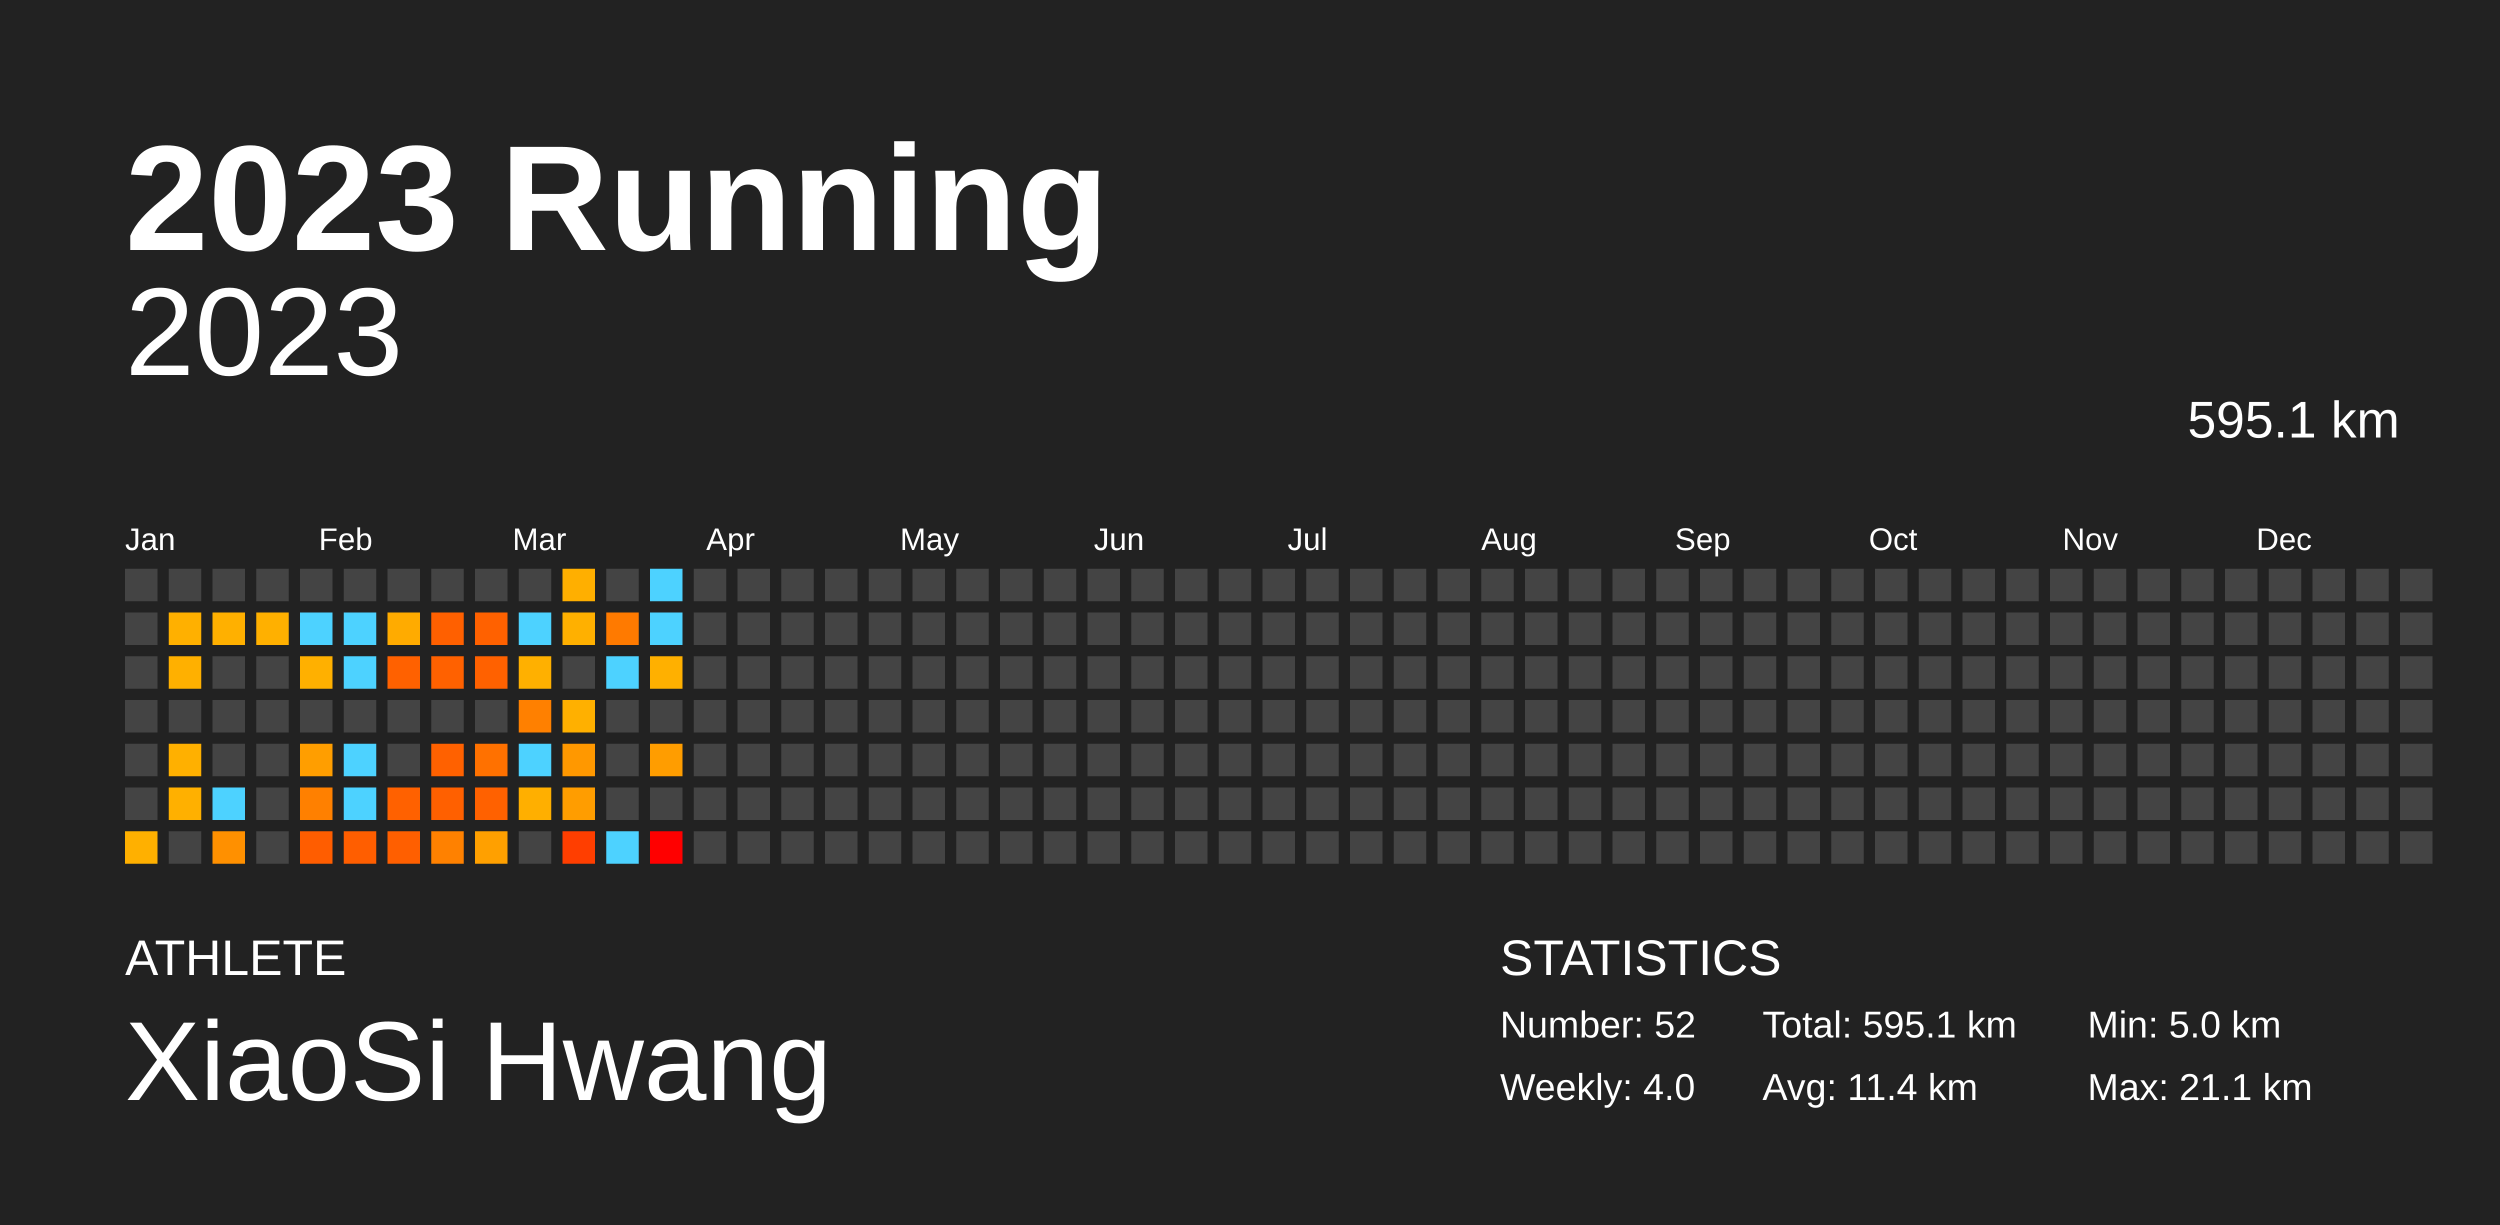
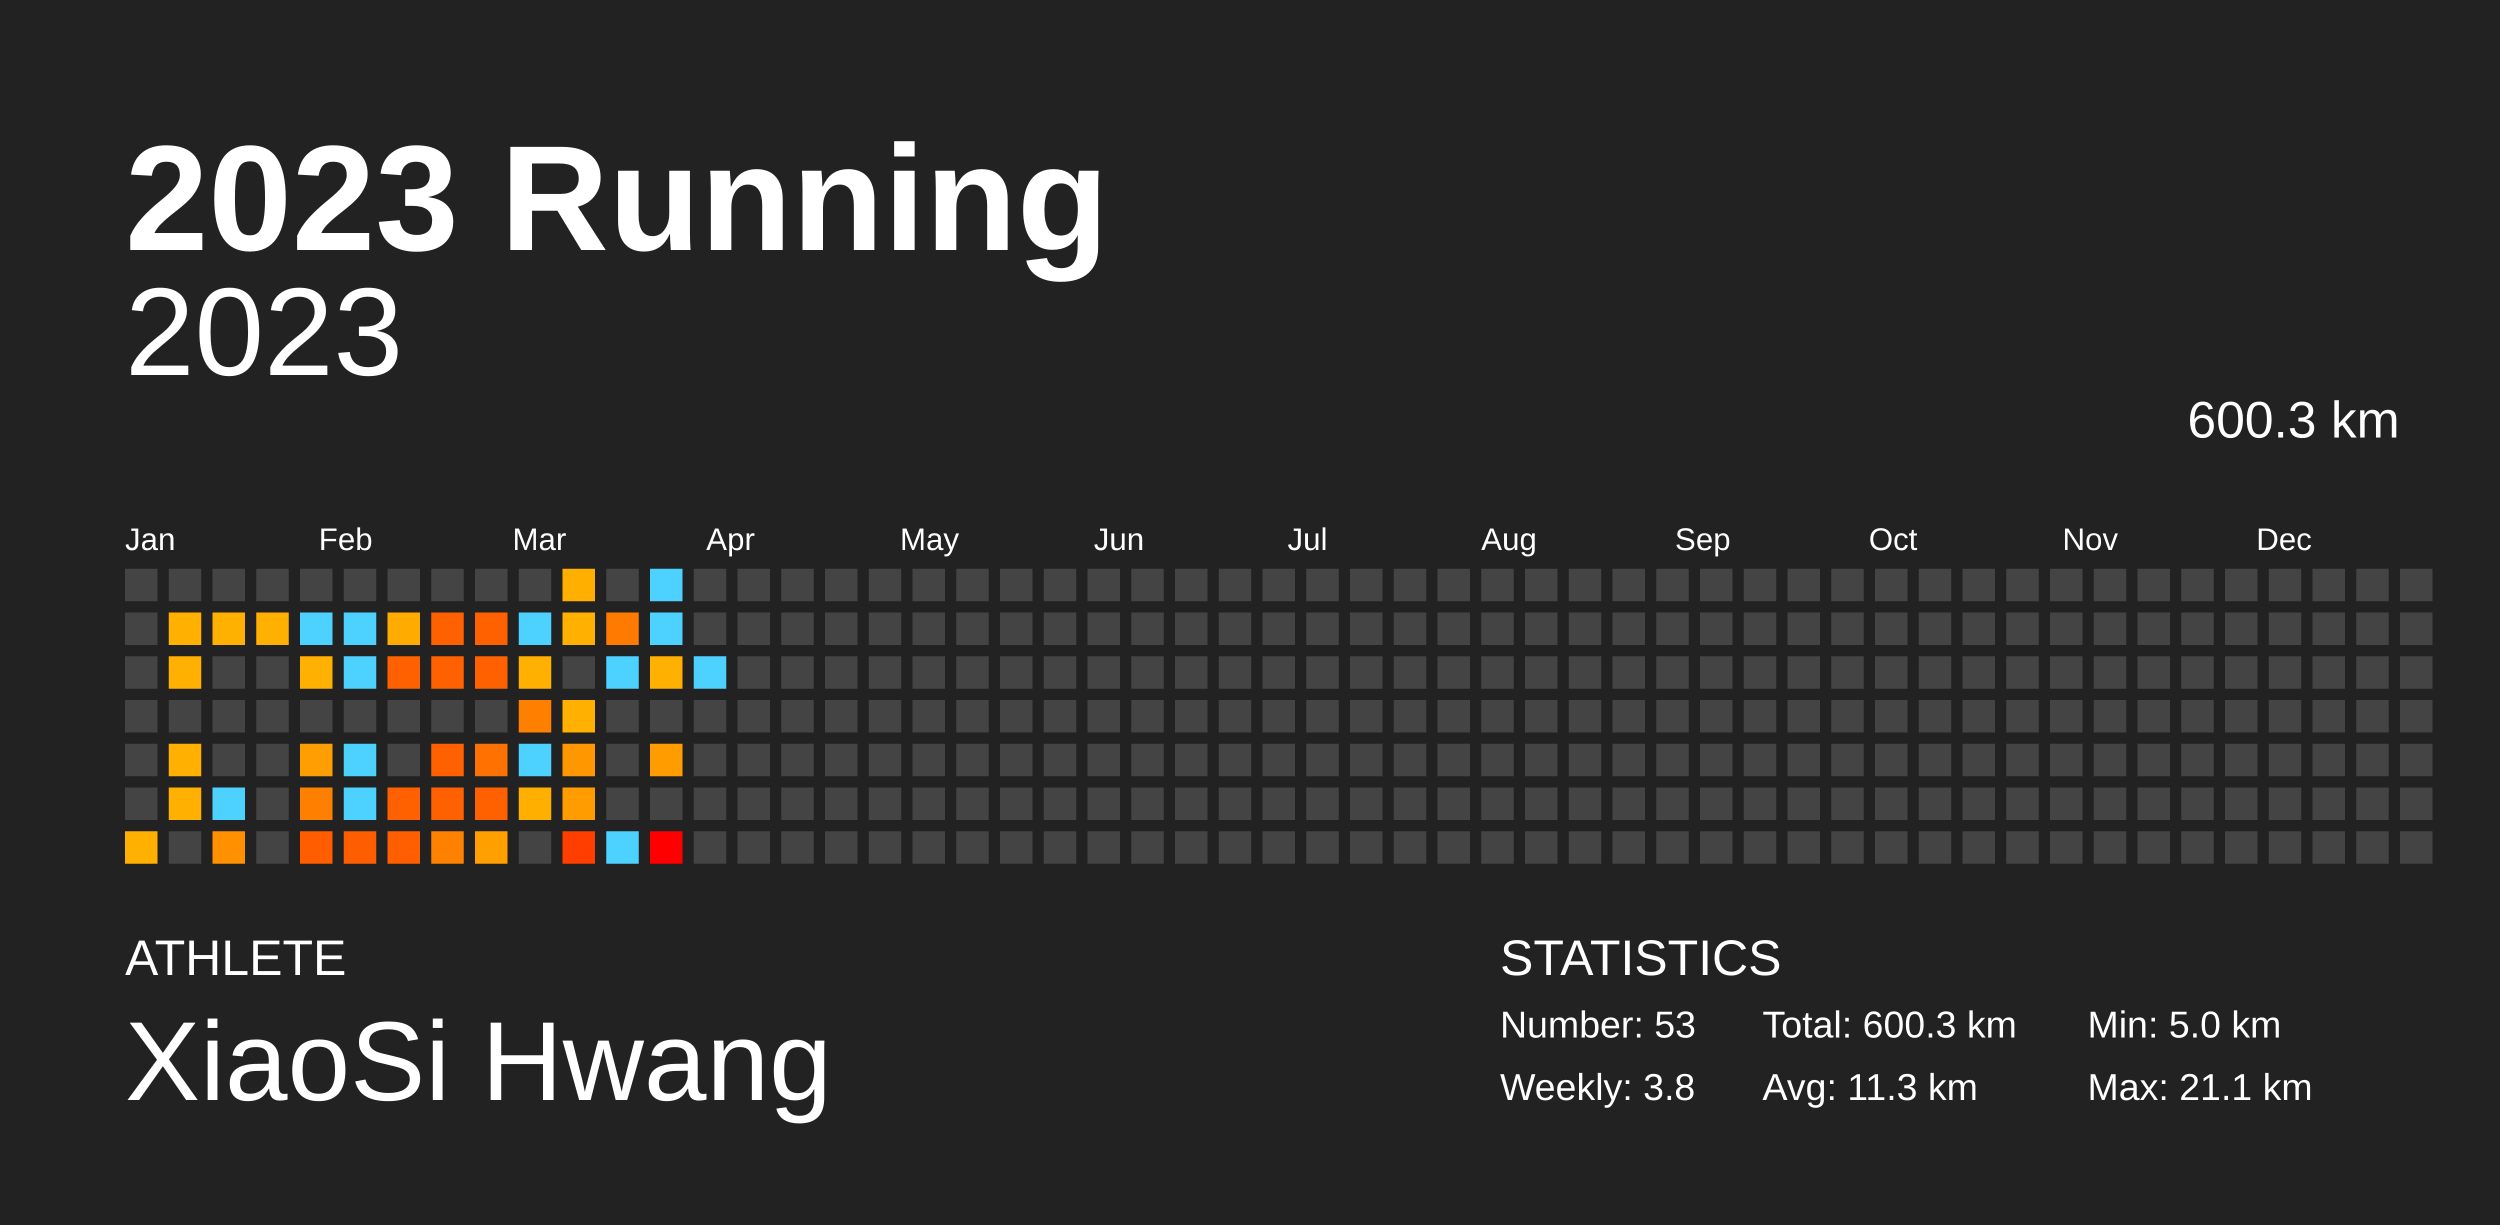
<svg xmlns="http://www.w3.org/2000/svg" baseProfile="full" height="98mm" version="1.1" viewBox="0,0,200,98" width="200mm">
  <defs />
  <rect fill="#222222" height="98" width="200" x="0" y="0" />
  <text fill="#FFFFFF" style="font-size:12px; font-family:Arial; font-weight:bold;" x="10" y="20">2023 Running</text>
  <text fill="#FFFFFF" style="font-size:4px; font-family:Arial" x="10" y="78">ATHLETE</text>
  <text fill="#FFFFFF" style="font-size:9px; font-family:Arial" x="10" y="88">XiaoSi Hwang</text>
  <text fill="#FFFFFF" style="font-size:4px; font-family:Arial" x="120" y="78">STATISTICS</text>
-   <text fill="#FFFFFF" style="font-size:3px; font-family:Arial" x="120" y="83">Number: 52</text>
-   <text fill="#FFFFFF" style="font-size:3px; font-family:Arial" x="120" y="88">Weekly: 4.0</text>
-   <text fill="#FFFFFF" style="font-size:3px; font-family:Arial" x="141" y="83">Total: 595.1 km</text>
-   <text fill="#FFFFFF" style="font-size:3px; font-family:Arial" x="141" y="88">Avg: 11.4 km</text>
+   <text fill="#FFFFFF" style="font-size:3px; font-family:Arial" x="120" y="83">Number: 53</text>
+   <text fill="#FFFFFF" style="font-size:3px; font-family:Arial" x="120" y="88">Weekly: 3.8</text>
+   <text fill="#FFFFFF" style="font-size:3px; font-family:Arial" x="141" y="83">Total: 600.3 km</text>
+   <text fill="#FFFFFF" style="font-size:3px; font-family:Arial" x="141" y="88">Avg: 11.3 km</text>
  <text fill="#FFFFFF" style="font-size:3px; font-family:Arial" x="167" y="83">Min: 5.0 km</text>
  <text fill="#FFFFFF" style="font-size:3px; font-family:Arial" x="167" y="88">Max: 21.1 km</text>
  <text alignment-baseline="hanging" fill="#FFFFFF" style="font-size:10.0px; font-family:Arial;" x="10" y="30">2023</text>
-   <text alignment-baseline="hanging" fill="#FFFFFF" style="font-size:4.125px; font-family:Arial;" x="175" y="35">595.1 km</text>
+   <text alignment-baseline="hanging" fill="#FFFFFF" style="font-size:4.125px; font-family:Arial;" x="175" y="35">600.3 km</text>
  <text fill="#FFFFFF" style="font-size:2.5px; font-family:Arial" x="10.0" y="44">Jan</text>
  <text fill="#FFFFFF" style="font-size:2.5px; font-family:Arial" x="25.5" y="44">Feb</text>
  <text fill="#FFFFFF" style="font-size:2.5px; font-family:Arial" x="41.0" y="44">Mar</text>
  <text fill="#FFFFFF" style="font-size:2.5px; font-family:Arial" x="56.5" y="44">Apr</text>
  <text fill="#FFFFFF" style="font-size:2.5px; font-family:Arial" x="72.0" y="44">May</text>
  <text fill="#FFFFFF" style="font-size:2.5px; font-family:Arial" x="87.5" y="44">Jun</text>
  <text fill="#FFFFFF" style="font-size:2.5px; font-family:Arial" x="103.0" y="44">Jul</text>
  <text fill="#FFFFFF" style="font-size:2.5px; font-family:Arial" x="118.5" y="44">Aug</text>
  <text fill="#FFFFFF" style="font-size:2.5px; font-family:Arial" x="134.0" y="44">Sep</text>
  <text fill="#FFFFFF" style="font-size:2.5px; font-family:Arial" x="149.5" y="44">Oct</text>
  <text fill="#FFFFFF" style="font-size:2.5px; font-family:Arial" x="165.0" y="44">Nov</text>
  <text fill="#FFFFFF" style="font-size:2.5px; font-family:Arial" x="180.5" y="44">Dec</text>
  <rect fill="#444444" height="2.6" width="2.6" x="10.0" y="45.5" />
  <rect fill="#444444" height="2.6" width="2.6" x="10.0" y="49.0" />
  <rect fill="#444444" height="2.6" width="2.6" x="10.0" y="52.5" />
  <rect fill="#444444" height="2.6" width="2.6" x="10.0" y="56.0" />
  <rect fill="#444444" height="2.6" width="2.6" x="10.0" y="59.5" />
  <rect fill="#444444" height="2.6" width="2.6" x="10.0" y="63.0" />
  <rect fill="#ffb000" height="2.6" width="2.6" x="10.0" y="66.5" />
  <rect fill="#444444" height="2.6" width="2.6" x="13.5" y="45.5" />
  <rect fill="#ffb000" height="2.6" width="2.6" x="13.5" y="49.0" />
  <rect fill="#ffb000" height="2.6" width="2.6" x="13.5" y="52.5" />
  <rect fill="#444444" height="2.6" width="2.6" x="13.5" y="56.0" />
  <rect fill="#ffb000" height="2.6" width="2.6" x="13.5" y="59.5" />
  <rect fill="#ffb000" height="2.6" width="2.6" x="13.5" y="63.0" />
  <rect fill="#444444" height="2.6" width="2.6" x="13.5" y="66.5" />
  <rect fill="#444444" height="2.6" width="2.6" x="17.0" y="45.5" />
  <rect fill="#ffb000" height="2.6" width="2.6" x="17.0" y="49.0" />
  <rect fill="#444444" height="2.6" width="2.6" x="17.0" y="52.5" />
  <rect fill="#444444" height="2.6" width="2.6" x="17.0" y="56.0" />
  <rect fill="#444444" height="2.6" width="2.6" x="17.0" y="59.5" />
  <rect fill="#4dd2ff" height="2.6" width="2.6" x="17.0" y="63.0" />
  <rect fill="#ff9000" height="2.6" width="2.6" x="17.0" y="66.5" />
  <rect fill="#444444" height="2.6" width="2.6" x="20.5" y="45.5" />
  <rect fill="#ffb000" height="2.6" width="2.6" x="20.5" y="49.0" />
  <rect fill="#444444" height="2.6" width="2.6" x="20.5" y="52.5" />
  <rect fill="#444444" height="2.6" width="2.6" x="20.5" y="56.0" />
  <rect fill="#444444" height="2.6" width="2.6" x="20.5" y="59.5" />
  <rect fill="#444444" height="2.6" width="2.6" x="20.5" y="63.0" />
  <rect fill="#444444" height="2.6" width="2.6" x="20.5" y="66.5" />
  <rect fill="#444444" height="2.6" width="2.6" x="24.0" y="45.5" />
  <rect fill="#4dd2ff" height="2.6" width="2.6" x="24.0" y="49.0" />
  <rect fill="#ffb000" height="2.6" width="2.6" x="24.0" y="52.5" />
  <rect fill="#444444" height="2.6" width="2.6" x="24.0" y="56.0" />
  <rect fill="#ff9e00" height="2.6" width="2.6" x="24.0" y="59.5" />
  <rect fill="#ff8000" height="2.6" width="2.6" x="24.0" y="63.0" />
  <rect fill="#ff5d00" height="2.6" width="2.6" x="24.0" y="66.5" />
  <rect fill="#444444" height="2.6" width="2.6" x="27.5" y="45.5" />
  <rect fill="#4dd2ff" height="2.6" width="2.6" x="27.5" y="49.0" />
  <rect fill="#4dd2ff" height="2.6" width="2.6" x="27.5" y="52.5" />
  <rect fill="#444444" height="2.6" width="2.6" x="27.5" y="56.0" />
  <rect fill="#4dd2ff" height="2.6" width="2.6" x="27.5" y="59.5" />
  <rect fill="#4dd2ff" height="2.6" width="2.6" x="27.5" y="63.0" />
  <rect fill="#ff5e00" height="2.6" width="2.6" x="27.5" y="66.5" />
  <rect fill="#444444" height="2.6" width="2.6" x="31.0" y="45.5" />
  <rect fill="#ffab00" height="2.6" width="2.6" x="31.0" y="49.0" />
  <rect fill="#ff6100" height="2.6" width="2.6" x="31.0" y="52.5" />
  <rect fill="#444444" height="2.6" width="2.6" x="31.0" y="56.0" />
  <rect fill="#444444" height="2.6" width="2.6" x="31.0" y="59.5" />
  <rect fill="#ff6100" height="2.6" width="2.6" x="31.0" y="63.0" />
  <rect fill="#ff5f00" height="2.6" width="2.6" x="31.0" y="66.5" />
  <rect fill="#444444" height="2.6" width="2.6" x="34.5" y="45.5" />
  <rect fill="#ff6000" height="2.6" width="2.6" x="34.5" y="49.0" />
  <rect fill="#ff6100" height="2.6" width="2.6" x="34.5" y="52.5" />
  <rect fill="#444444" height="2.6" width="2.6" x="34.5" y="56.0" />
  <rect fill="#ff6100" height="2.6" width="2.6" x="34.5" y="59.5" />
  <rect fill="#ff6000" height="2.6" width="2.6" x="34.5" y="63.0" />
  <rect fill="#ff8100" height="2.6" width="2.6" x="34.5" y="66.5" />
  <rect fill="#444444" height="2.6" width="2.6" x="38.0" y="45.5" />
  <rect fill="#ff6100" height="2.6" width="2.6" x="38.0" y="49.0" />
  <rect fill="#ff6100" height="2.6" width="2.6" x="38.0" y="52.5" />
  <rect fill="#444444" height="2.6" width="2.6" x="38.0" y="56.0" />
  <rect fill="#ff7100" height="2.6" width="2.6" x="38.0" y="59.5" />
  <rect fill="#ff6100" height="2.6" width="2.6" x="38.0" y="63.0" />
  <rect fill="#ffa000" height="2.6" width="2.6" x="38.0" y="66.5" />
  <rect fill="#444444" height="2.6" width="2.6" x="41.5" y="45.5" />
  <rect fill="#4dd2ff" height="2.6" width="2.6" x="41.5" y="49.0" />
  <rect fill="#ffb000" height="2.6" width="2.6" x="41.5" y="52.5" />
  <rect fill="#ff8000" height="2.6" width="2.6" x="41.5" y="56.0" />
  <rect fill="#4dd2ff" height="2.6" width="2.6" x="41.5" y="59.5" />
  <rect fill="#ffaf00" height="2.6" width="2.6" x="41.5" y="63.0" />
  <rect fill="#444444" height="2.6" width="2.6" x="41.5" y="66.5" />
  <rect fill="#ffaf00" height="2.6" width="2.6" x="45.0" y="45.5" />
  <rect fill="#ffb000" height="2.6" width="2.6" x="45.0" y="49.0" />
  <rect fill="#444444" height="2.6" width="2.6" x="45.0" y="52.5" />
  <rect fill="#ffb000" height="2.6" width="2.6" x="45.0" y="56.0" />
  <rect fill="#ff9800" height="2.6" width="2.6" x="45.0" y="59.5" />
  <rect fill="#ff9d00" height="2.6" width="2.6" x="45.0" y="63.0" />
  <rect fill="#ff3e00" height="2.6" width="2.6" x="45.0" y="66.5" />
  <rect fill="#444444" height="2.6" width="2.6" x="48.5" y="45.5" />
  <rect fill="#ff7a00" height="2.6" width="2.6" x="48.5" y="49.0" />
  <rect fill="#4dd2ff" height="2.6" width="2.6" x="48.5" y="52.5" />
  <rect fill="#444444" height="2.6" width="2.6" x="48.5" y="56.0" />
  <rect fill="#444444" height="2.6" width="2.6" x="48.5" y="59.5" />
  <rect fill="#444444" height="2.6" width="2.6" x="48.5" y="63.0" />
  <rect fill="#4dd2ff" height="2.6" width="2.6" x="48.5" y="66.5" />
  <rect fill="#4dd2ff" height="2.6" width="2.6" x="52.0" y="45.5" />
  <rect fill="#4dd2ff" height="2.6" width="2.6" x="52.0" y="49.0" />
  <rect fill="#ffb000" height="2.6" width="2.6" x="52.0" y="52.5" />
  <rect fill="#444444" height="2.6" width="2.6" x="52.0" y="56.0" />
  <rect fill="#ff9d00" height="2.6" width="2.6" x="52.0" y="59.5" />
  <rect fill="#444444" height="2.6" width="2.6" x="52.0" y="63.0" />
  <rect fill="red" height="2.6" width="2.6" x="52.0" y="66.5" />
  <rect fill="#444444" height="2.6" width="2.6" x="55.5" y="45.5" />
  <rect fill="#444444" height="2.6" width="2.6" x="55.5" y="49.0" />
-   <rect fill="#444444" height="2.6" width="2.6" x="55.5" y="52.5" />
+   <rect fill="#4dd2ff" height="2.6" width="2.6" x="55.5" y="52.5" />
  <rect fill="#444444" height="2.6" width="2.6" x="55.5" y="56.0" />
  <rect fill="#444444" height="2.6" width="2.6" x="55.5" y="59.5" />
  <rect fill="#444444" height="2.6" width="2.6" x="55.5" y="63.0" />
  <rect fill="#444444" height="2.6" width="2.6" x="55.5" y="66.5" />
  <rect fill="#444444" height="2.6" width="2.6" x="59.0" y="45.5" />
  <rect fill="#444444" height="2.6" width="2.6" x="59.0" y="49.0" />
  <rect fill="#444444" height="2.6" width="2.6" x="59.0" y="52.5" />
  <rect fill="#444444" height="2.6" width="2.6" x="59.0" y="56.0" />
  <rect fill="#444444" height="2.6" width="2.6" x="59.0" y="59.5" />
  <rect fill="#444444" height="2.6" width="2.6" x="59.0" y="63.0" />
  <rect fill="#444444" height="2.6" width="2.6" x="59.0" y="66.5" />
  <rect fill="#444444" height="2.6" width="2.6" x="62.5" y="45.5" />
  <rect fill="#444444" height="2.6" width="2.6" x="62.5" y="49.0" />
  <rect fill="#444444" height="2.6" width="2.6" x="62.5" y="52.5" />
  <rect fill="#444444" height="2.6" width="2.6" x="62.5" y="56.0" />
  <rect fill="#444444" height="2.6" width="2.6" x="62.5" y="59.5" />
  <rect fill="#444444" height="2.6" width="2.6" x="62.5" y="63.0" />
  <rect fill="#444444" height="2.6" width="2.6" x="62.5" y="66.5" />
  <rect fill="#444444" height="2.6" width="2.6" x="66.0" y="45.5" />
  <rect fill="#444444" height="2.6" width="2.6" x="66.0" y="49.0" />
  <rect fill="#444444" height="2.6" width="2.6" x="66.0" y="52.5" />
  <rect fill="#444444" height="2.6" width="2.6" x="66.0" y="56.0" />
  <rect fill="#444444" height="2.6" width="2.6" x="66.0" y="59.5" />
  <rect fill="#444444" height="2.6" width="2.6" x="66.0" y="63.0" />
  <rect fill="#444444" height="2.6" width="2.6" x="66.0" y="66.5" />
  <rect fill="#444444" height="2.6" width="2.6" x="69.5" y="45.5" />
  <rect fill="#444444" height="2.6" width="2.6" x="69.5" y="49.0" />
  <rect fill="#444444" height="2.6" width="2.6" x="69.5" y="52.5" />
  <rect fill="#444444" height="2.6" width="2.6" x="69.5" y="56.0" />
  <rect fill="#444444" height="2.6" width="2.6" x="69.5" y="59.5" />
  <rect fill="#444444" height="2.6" width="2.6" x="69.5" y="63.0" />
  <rect fill="#444444" height="2.6" width="2.6" x="69.5" y="66.5" />
  <rect fill="#444444" height="2.6" width="2.6" x="73.0" y="45.5" />
  <rect fill="#444444" height="2.6" width="2.6" x="73.0" y="49.0" />
  <rect fill="#444444" height="2.6" width="2.6" x="73.0" y="52.5" />
  <rect fill="#444444" height="2.6" width="2.6" x="73.0" y="56.0" />
  <rect fill="#444444" height="2.6" width="2.6" x="73.0" y="59.5" />
  <rect fill="#444444" height="2.6" width="2.6" x="73.0" y="63.0" />
  <rect fill="#444444" height="2.6" width="2.6" x="73.0" y="66.5" />
  <rect fill="#444444" height="2.6" width="2.6" x="76.5" y="45.5" />
  <rect fill="#444444" height="2.6" width="2.6" x="76.5" y="49.0" />
  <rect fill="#444444" height="2.6" width="2.6" x="76.5" y="52.5" />
  <rect fill="#444444" height="2.6" width="2.6" x="76.5" y="56.0" />
  <rect fill="#444444" height="2.6" width="2.6" x="76.5" y="59.5" />
  <rect fill="#444444" height="2.6" width="2.6" x="76.5" y="63.0" />
  <rect fill="#444444" height="2.6" width="2.6" x="76.5" y="66.5" />
  <rect fill="#444444" height="2.6" width="2.6" x="80.0" y="45.5" />
  <rect fill="#444444" height="2.6" width="2.6" x="80.0" y="49.0" />
  <rect fill="#444444" height="2.6" width="2.6" x="80.0" y="52.5" />
  <rect fill="#444444" height="2.6" width="2.6" x="80.0" y="56.0" />
  <rect fill="#444444" height="2.6" width="2.6" x="80.0" y="59.5" />
  <rect fill="#444444" height="2.6" width="2.6" x="80.0" y="63.0" />
  <rect fill="#444444" height="2.6" width="2.6" x="80.0" y="66.5" />
  <rect fill="#444444" height="2.6" width="2.6" x="83.5" y="45.5" />
  <rect fill="#444444" height="2.6" width="2.6" x="83.5" y="49.0" />
  <rect fill="#444444" height="2.6" width="2.6" x="83.5" y="52.5" />
  <rect fill="#444444" height="2.6" width="2.6" x="83.5" y="56.0" />
  <rect fill="#444444" height="2.6" width="2.6" x="83.5" y="59.5" />
  <rect fill="#444444" height="2.6" width="2.6" x="83.5" y="63.0" />
  <rect fill="#444444" height="2.6" width="2.6" x="83.5" y="66.5" />
  <rect fill="#444444" height="2.6" width="2.6" x="87.0" y="45.5" />
  <rect fill="#444444" height="2.6" width="2.6" x="87.0" y="49.0" />
  <rect fill="#444444" height="2.6" width="2.6" x="87.0" y="52.5" />
  <rect fill="#444444" height="2.6" width="2.6" x="87.0" y="56.0" />
  <rect fill="#444444" height="2.6" width="2.6" x="87.0" y="59.5" />
  <rect fill="#444444" height="2.6" width="2.6" x="87.0" y="63.0" />
  <rect fill="#444444" height="2.6" width="2.6" x="87.0" y="66.5" />
  <rect fill="#444444" height="2.6" width="2.6" x="90.5" y="45.5" />
  <rect fill="#444444" height="2.6" width="2.6" x="90.5" y="49.0" />
  <rect fill="#444444" height="2.6" width="2.6" x="90.5" y="52.5" />
  <rect fill="#444444" height="2.6" width="2.6" x="90.5" y="56.0" />
  <rect fill="#444444" height="2.6" width="2.6" x="90.5" y="59.5" />
  <rect fill="#444444" height="2.6" width="2.6" x="90.5" y="63.0" />
  <rect fill="#444444" height="2.6" width="2.6" x="90.5" y="66.5" />
  <rect fill="#444444" height="2.6" width="2.6" x="94.0" y="45.5" />
  <rect fill="#444444" height="2.6" width="2.6" x="94.0" y="49.0" />
  <rect fill="#444444" height="2.6" width="2.6" x="94.0" y="52.5" />
  <rect fill="#444444" height="2.6" width="2.6" x="94.0" y="56.0" />
  <rect fill="#444444" height="2.6" width="2.6" x="94.0" y="59.5" />
  <rect fill="#444444" height="2.6" width="2.6" x="94.0" y="63.0" />
  <rect fill="#444444" height="2.6" width="2.6" x="94.0" y="66.5" />
  <rect fill="#444444" height="2.6" width="2.6" x="97.5" y="45.5" />
  <rect fill="#444444" height="2.6" width="2.6" x="97.5" y="49.0" />
  <rect fill="#444444" height="2.6" width="2.6" x="97.5" y="52.5" />
  <rect fill="#444444" height="2.6" width="2.6" x="97.5" y="56.0" />
  <rect fill="#444444" height="2.6" width="2.6" x="97.5" y="59.5" />
  <rect fill="#444444" height="2.6" width="2.6" x="97.5" y="63.0" />
  <rect fill="#444444" height="2.6" width="2.6" x="97.5" y="66.5" />
  <rect fill="#444444" height="2.6" width="2.6" x="101.0" y="45.5" />
  <rect fill="#444444" height="2.6" width="2.6" x="101.0" y="49.0" />
  <rect fill="#444444" height="2.6" width="2.6" x="101.0" y="52.5" />
  <rect fill="#444444" height="2.6" width="2.6" x="101.0" y="56.0" />
  <rect fill="#444444" height="2.6" width="2.6" x="101.0" y="59.5" />
  <rect fill="#444444" height="2.6" width="2.6" x="101.0" y="63.0" />
  <rect fill="#444444" height="2.6" width="2.6" x="101.0" y="66.5" />
  <rect fill="#444444" height="2.6" width="2.6" x="104.5" y="45.5" />
  <rect fill="#444444" height="2.6" width="2.6" x="104.5" y="49.0" />
  <rect fill="#444444" height="2.6" width="2.6" x="104.5" y="52.5" />
  <rect fill="#444444" height="2.6" width="2.6" x="104.5" y="56.0" />
  <rect fill="#444444" height="2.6" width="2.6" x="104.5" y="59.5" />
  <rect fill="#444444" height="2.6" width="2.6" x="104.5" y="63.0" />
  <rect fill="#444444" height="2.6" width="2.6" x="104.5" y="66.5" />
  <rect fill="#444444" height="2.6" width="2.6" x="108.0" y="45.5" />
  <rect fill="#444444" height="2.6" width="2.6" x="108.0" y="49.0" />
  <rect fill="#444444" height="2.6" width="2.6" x="108.0" y="52.5" />
  <rect fill="#444444" height="2.6" width="2.6" x="108.0" y="56.0" />
  <rect fill="#444444" height="2.6" width="2.6" x="108.0" y="59.5" />
  <rect fill="#444444" height="2.6" width="2.6" x="108.0" y="63.0" />
  <rect fill="#444444" height="2.6" width="2.6" x="108.0" y="66.5" />
  <rect fill="#444444" height="2.6" width="2.6" x="111.5" y="45.5" />
  <rect fill="#444444" height="2.6" width="2.6" x="111.5" y="49.0" />
  <rect fill="#444444" height="2.6" width="2.6" x="111.5" y="52.5" />
  <rect fill="#444444" height="2.6" width="2.6" x="111.5" y="56.0" />
  <rect fill="#444444" height="2.6" width="2.6" x="111.5" y="59.5" />
  <rect fill="#444444" height="2.6" width="2.6" x="111.5" y="63.0" />
  <rect fill="#444444" height="2.6" width="2.6" x="111.5" y="66.5" />
  <rect fill="#444444" height="2.6" width="2.6" x="115.0" y="45.5" />
  <rect fill="#444444" height="2.6" width="2.6" x="115.0" y="49.0" />
  <rect fill="#444444" height="2.6" width="2.6" x="115.0" y="52.5" />
  <rect fill="#444444" height="2.6" width="2.6" x="115.0" y="56.0" />
  <rect fill="#444444" height="2.6" width="2.6" x="115.0" y="59.5" />
  <rect fill="#444444" height="2.6" width="2.6" x="115.0" y="63.0" />
  <rect fill="#444444" height="2.6" width="2.6" x="115.0" y="66.5" />
  <rect fill="#444444" height="2.6" width="2.6" x="118.5" y="45.5" />
  <rect fill="#444444" height="2.6" width="2.6" x="118.5" y="49.0" />
  <rect fill="#444444" height="2.6" width="2.6" x="118.5" y="52.5" />
  <rect fill="#444444" height="2.6" width="2.6" x="118.5" y="56.0" />
  <rect fill="#444444" height="2.6" width="2.6" x="118.5" y="59.5" />
  <rect fill="#444444" height="2.6" width="2.6" x="118.5" y="63.0" />
  <rect fill="#444444" height="2.6" width="2.6" x="118.5" y="66.5" />
  <rect fill="#444444" height="2.6" width="2.6" x="122.0" y="45.5" />
  <rect fill="#444444" height="2.6" width="2.6" x="122.0" y="49.0" />
  <rect fill="#444444" height="2.6" width="2.6" x="122.0" y="52.5" />
  <rect fill="#444444" height="2.6" width="2.6" x="122.0" y="56.0" />
  <rect fill="#444444" height="2.6" width="2.6" x="122.0" y="59.5" />
  <rect fill="#444444" height="2.6" width="2.6" x="122.0" y="63.0" />
  <rect fill="#444444" height="2.6" width="2.6" x="122.0" y="66.5" />
  <rect fill="#444444" height="2.6" width="2.6" x="125.5" y="45.5" />
  <rect fill="#444444" height="2.6" width="2.6" x="125.5" y="49.0" />
  <rect fill="#444444" height="2.6" width="2.6" x="125.5" y="52.5" />
  <rect fill="#444444" height="2.6" width="2.6" x="125.5" y="56.0" />
  <rect fill="#444444" height="2.6" width="2.6" x="125.5" y="59.5" />
  <rect fill="#444444" height="2.6" width="2.6" x="125.5" y="63.0" />
  <rect fill="#444444" height="2.6" width="2.6" x="125.5" y="66.5" />
  <rect fill="#444444" height="2.6" width="2.6" x="129.0" y="45.5" />
  <rect fill="#444444" height="2.6" width="2.6" x="129.0" y="49.0" />
  <rect fill="#444444" height="2.6" width="2.6" x="129.0" y="52.5" />
  <rect fill="#444444" height="2.6" width="2.6" x="129.0" y="56.0" />
  <rect fill="#444444" height="2.6" width="2.6" x="129.0" y="59.5" />
  <rect fill="#444444" height="2.6" width="2.6" x="129.0" y="63.0" />
  <rect fill="#444444" height="2.6" width="2.6" x="129.0" y="66.5" />
  <rect fill="#444444" height="2.6" width="2.6" x="132.5" y="45.5" />
  <rect fill="#444444" height="2.6" width="2.6" x="132.5" y="49.0" />
  <rect fill="#444444" height="2.6" width="2.6" x="132.5" y="52.5" />
  <rect fill="#444444" height="2.6" width="2.6" x="132.5" y="56.0" />
  <rect fill="#444444" height="2.6" width="2.6" x="132.5" y="59.5" />
  <rect fill="#444444" height="2.6" width="2.6" x="132.5" y="63.0" />
  <rect fill="#444444" height="2.6" width="2.6" x="132.5" y="66.5" />
  <rect fill="#444444" height="2.6" width="2.6" x="136.0" y="45.5" />
  <rect fill="#444444" height="2.6" width="2.6" x="136.0" y="49.0" />
  <rect fill="#444444" height="2.6" width="2.6" x="136.0" y="52.5" />
  <rect fill="#444444" height="2.6" width="2.6" x="136.0" y="56.0" />
  <rect fill="#444444" height="2.6" width="2.6" x="136.0" y="59.5" />
  <rect fill="#444444" height="2.6" width="2.6" x="136.0" y="63.0" />
  <rect fill="#444444" height="2.6" width="2.6" x="136.0" y="66.5" />
  <rect fill="#444444" height="2.6" width="2.6" x="139.5" y="45.5" />
  <rect fill="#444444" height="2.6" width="2.6" x="139.5" y="49.0" />
  <rect fill="#444444" height="2.6" width="2.6" x="139.5" y="52.5" />
  <rect fill="#444444" height="2.6" width="2.6" x="139.5" y="56.0" />
  <rect fill="#444444" height="2.6" width="2.6" x="139.5" y="59.5" />
  <rect fill="#444444" height="2.6" width="2.6" x="139.5" y="63.0" />
  <rect fill="#444444" height="2.6" width="2.6" x="139.5" y="66.5" />
  <rect fill="#444444" height="2.6" width="2.6" x="143.0" y="45.5" />
  <rect fill="#444444" height="2.6" width="2.6" x="143.0" y="49.0" />
  <rect fill="#444444" height="2.6" width="2.6" x="143.0" y="52.5" />
  <rect fill="#444444" height="2.6" width="2.6" x="143.0" y="56.0" />
  <rect fill="#444444" height="2.6" width="2.6" x="143.0" y="59.5" />
  <rect fill="#444444" height="2.6" width="2.6" x="143.0" y="63.0" />
  <rect fill="#444444" height="2.6" width="2.6" x="143.0" y="66.5" />
  <rect fill="#444444" height="2.6" width="2.6" x="146.5" y="45.5" />
  <rect fill="#444444" height="2.6" width="2.6" x="146.5" y="49.0" />
  <rect fill="#444444" height="2.6" width="2.6" x="146.5" y="52.5" />
  <rect fill="#444444" height="2.6" width="2.6" x="146.5" y="56.0" />
  <rect fill="#444444" height="2.6" width="2.6" x="146.5" y="59.5" />
  <rect fill="#444444" height="2.6" width="2.6" x="146.5" y="63.0" />
  <rect fill="#444444" height="2.6" width="2.6" x="146.5" y="66.5" />
  <rect fill="#444444" height="2.6" width="2.6" x="150.0" y="45.5" />
  <rect fill="#444444" height="2.6" width="2.6" x="150.0" y="49.0" />
  <rect fill="#444444" height="2.6" width="2.6" x="150.0" y="52.5" />
  <rect fill="#444444" height="2.6" width="2.6" x="150.0" y="56.0" />
  <rect fill="#444444" height="2.6" width="2.6" x="150.0" y="59.5" />
  <rect fill="#444444" height="2.6" width="2.6" x="150.0" y="63.0" />
  <rect fill="#444444" height="2.6" width="2.6" x="150.0" y="66.5" />
  <rect fill="#444444" height="2.6" width="2.6" x="153.5" y="45.5" />
  <rect fill="#444444" height="2.6" width="2.6" x="153.5" y="49.0" />
  <rect fill="#444444" height="2.6" width="2.6" x="153.5" y="52.5" />
  <rect fill="#444444" height="2.6" width="2.6" x="153.5" y="56.0" />
  <rect fill="#444444" height="2.6" width="2.6" x="153.5" y="59.5" />
  <rect fill="#444444" height="2.6" width="2.6" x="153.5" y="63.0" />
  <rect fill="#444444" height="2.6" width="2.6" x="153.5" y="66.5" />
  <rect fill="#444444" height="2.6" width="2.6" x="157.0" y="45.5" />
  <rect fill="#444444" height="2.6" width="2.6" x="157.0" y="49.0" />
  <rect fill="#444444" height="2.6" width="2.6" x="157.0" y="52.5" />
  <rect fill="#444444" height="2.6" width="2.6" x="157.0" y="56.0" />
  <rect fill="#444444" height="2.6" width="2.6" x="157.0" y="59.5" />
  <rect fill="#444444" height="2.6" width="2.6" x="157.0" y="63.0" />
  <rect fill="#444444" height="2.6" width="2.6" x="157.0" y="66.5" />
  <rect fill="#444444" height="2.6" width="2.6" x="160.5" y="45.5" />
  <rect fill="#444444" height="2.6" width="2.6" x="160.5" y="49.0" />
  <rect fill="#444444" height="2.6" width="2.6" x="160.5" y="52.5" />
  <rect fill="#444444" height="2.6" width="2.6" x="160.5" y="56.0" />
  <rect fill="#444444" height="2.6" width="2.6" x="160.5" y="59.5" />
  <rect fill="#444444" height="2.6" width="2.6" x="160.5" y="63.0" />
  <rect fill="#444444" height="2.6" width="2.6" x="160.5" y="66.5" />
  <rect fill="#444444" height="2.6" width="2.6" x="164.0" y="45.5" />
  <rect fill="#444444" height="2.6" width="2.6" x="164.0" y="49.0" />
  <rect fill="#444444" height="2.6" width="2.6" x="164.0" y="52.5" />
  <rect fill="#444444" height="2.6" width="2.6" x="164.0" y="56.0" />
  <rect fill="#444444" height="2.6" width="2.6" x="164.0" y="59.5" />
  <rect fill="#444444" height="2.6" width="2.6" x="164.0" y="63.0" />
  <rect fill="#444444" height="2.6" width="2.6" x="164.0" y="66.5" />
  <rect fill="#444444" height="2.6" width="2.6" x="167.5" y="45.5" />
  <rect fill="#444444" height="2.6" width="2.6" x="167.5" y="49.0" />
  <rect fill="#444444" height="2.6" width="2.6" x="167.5" y="52.5" />
  <rect fill="#444444" height="2.6" width="2.6" x="167.5" y="56.0" />
  <rect fill="#444444" height="2.6" width="2.6" x="167.5" y="59.5" />
  <rect fill="#444444" height="2.6" width="2.6" x="167.5" y="63.0" />
  <rect fill="#444444" height="2.6" width="2.6" x="167.5" y="66.5" />
  <rect fill="#444444" height="2.6" width="2.6" x="171.0" y="45.5" />
  <rect fill="#444444" height="2.6" width="2.6" x="171.0" y="49.0" />
  <rect fill="#444444" height="2.6" width="2.6" x="171.0" y="52.5" />
  <rect fill="#444444" height="2.6" width="2.6" x="171.0" y="56.0" />
  <rect fill="#444444" height="2.6" width="2.6" x="171.0" y="59.5" />
  <rect fill="#444444" height="2.6" width="2.6" x="171.0" y="63.0" />
  <rect fill="#444444" height="2.6" width="2.6" x="171.0" y="66.5" />
  <rect fill="#444444" height="2.6" width="2.6" x="174.5" y="45.5" />
  <rect fill="#444444" height="2.6" width="2.6" x="174.5" y="49.0" />
  <rect fill="#444444" height="2.6" width="2.6" x="174.5" y="52.5" />
  <rect fill="#444444" height="2.6" width="2.6" x="174.5" y="56.0" />
  <rect fill="#444444" height="2.6" width="2.6" x="174.5" y="59.5" />
  <rect fill="#444444" height="2.6" width="2.6" x="174.5" y="63.0" />
  <rect fill="#444444" height="2.6" width="2.6" x="174.5" y="66.5" />
  <rect fill="#444444" height="2.6" width="2.6" x="178.0" y="45.5" />
  <rect fill="#444444" height="2.6" width="2.6" x="178.0" y="49.0" />
  <rect fill="#444444" height="2.6" width="2.6" x="178.0" y="52.5" />
  <rect fill="#444444" height="2.6" width="2.6" x="178.0" y="56.0" />
  <rect fill="#444444" height="2.6" width="2.6" x="178.0" y="59.5" />
  <rect fill="#444444" height="2.6" width="2.6" x="178.0" y="63.0" />
  <rect fill="#444444" height="2.6" width="2.6" x="178.0" y="66.5" />
  <rect fill="#444444" height="2.6" width="2.6" x="181.5" y="45.5" />
  <rect fill="#444444" height="2.6" width="2.6" x="181.5" y="49.0" />
  <rect fill="#444444" height="2.6" width="2.6" x="181.5" y="52.5" />
  <rect fill="#444444" height="2.6" width="2.6" x="181.5" y="56.0" />
  <rect fill="#444444" height="2.6" width="2.6" x="181.5" y="59.5" />
  <rect fill="#444444" height="2.6" width="2.6" x="181.5" y="63.0" />
  <rect fill="#444444" height="2.6" width="2.6" x="181.5" y="66.5" />
  <rect fill="#444444" height="2.6" width="2.6" x="185.0" y="45.5" />
  <rect fill="#444444" height="2.6" width="2.6" x="185.0" y="49.0" />
  <rect fill="#444444" height="2.6" width="2.6" x="185.0" y="52.5" />
  <rect fill="#444444" height="2.6" width="2.6" x="185.0" y="56.0" />
  <rect fill="#444444" height="2.6" width="2.6" x="185.0" y="59.5" />
  <rect fill="#444444" height="2.6" width="2.6" x="185.0" y="63.0" />
  <rect fill="#444444" height="2.6" width="2.6" x="185.0" y="66.5" />
  <rect fill="#444444" height="2.6" width="2.6" x="188.5" y="45.5" />
  <rect fill="#444444" height="2.6" width="2.6" x="188.5" y="49.0" />
  <rect fill="#444444" height="2.6" width="2.6" x="188.5" y="52.5" />
  <rect fill="#444444" height="2.6" width="2.6" x="188.5" y="56.0" />
  <rect fill="#444444" height="2.6" width="2.6" x="188.5" y="59.5" />
  <rect fill="#444444" height="2.6" width="2.6" x="188.5" y="63.0" />
  <rect fill="#444444" height="2.6" width="2.6" x="188.5" y="66.5" />
  <rect fill="#444444" height="2.6" width="2.6" x="192.0" y="45.5" />
  <rect fill="#444444" height="2.6" width="2.6" x="192.0" y="49.0" />
  <rect fill="#444444" height="2.6" width="2.6" x="192.0" y="52.5" />
  <rect fill="#444444" height="2.6" width="2.6" x="192.0" y="56.0" />
  <rect fill="#444444" height="2.6" width="2.6" x="192.0" y="59.5" />
  <rect fill="#444444" height="2.6" width="2.6" x="192.0" y="63.0" />
  <rect fill="#444444" height="2.6" width="2.6" x="192.0" y="66.5" />
</svg>
